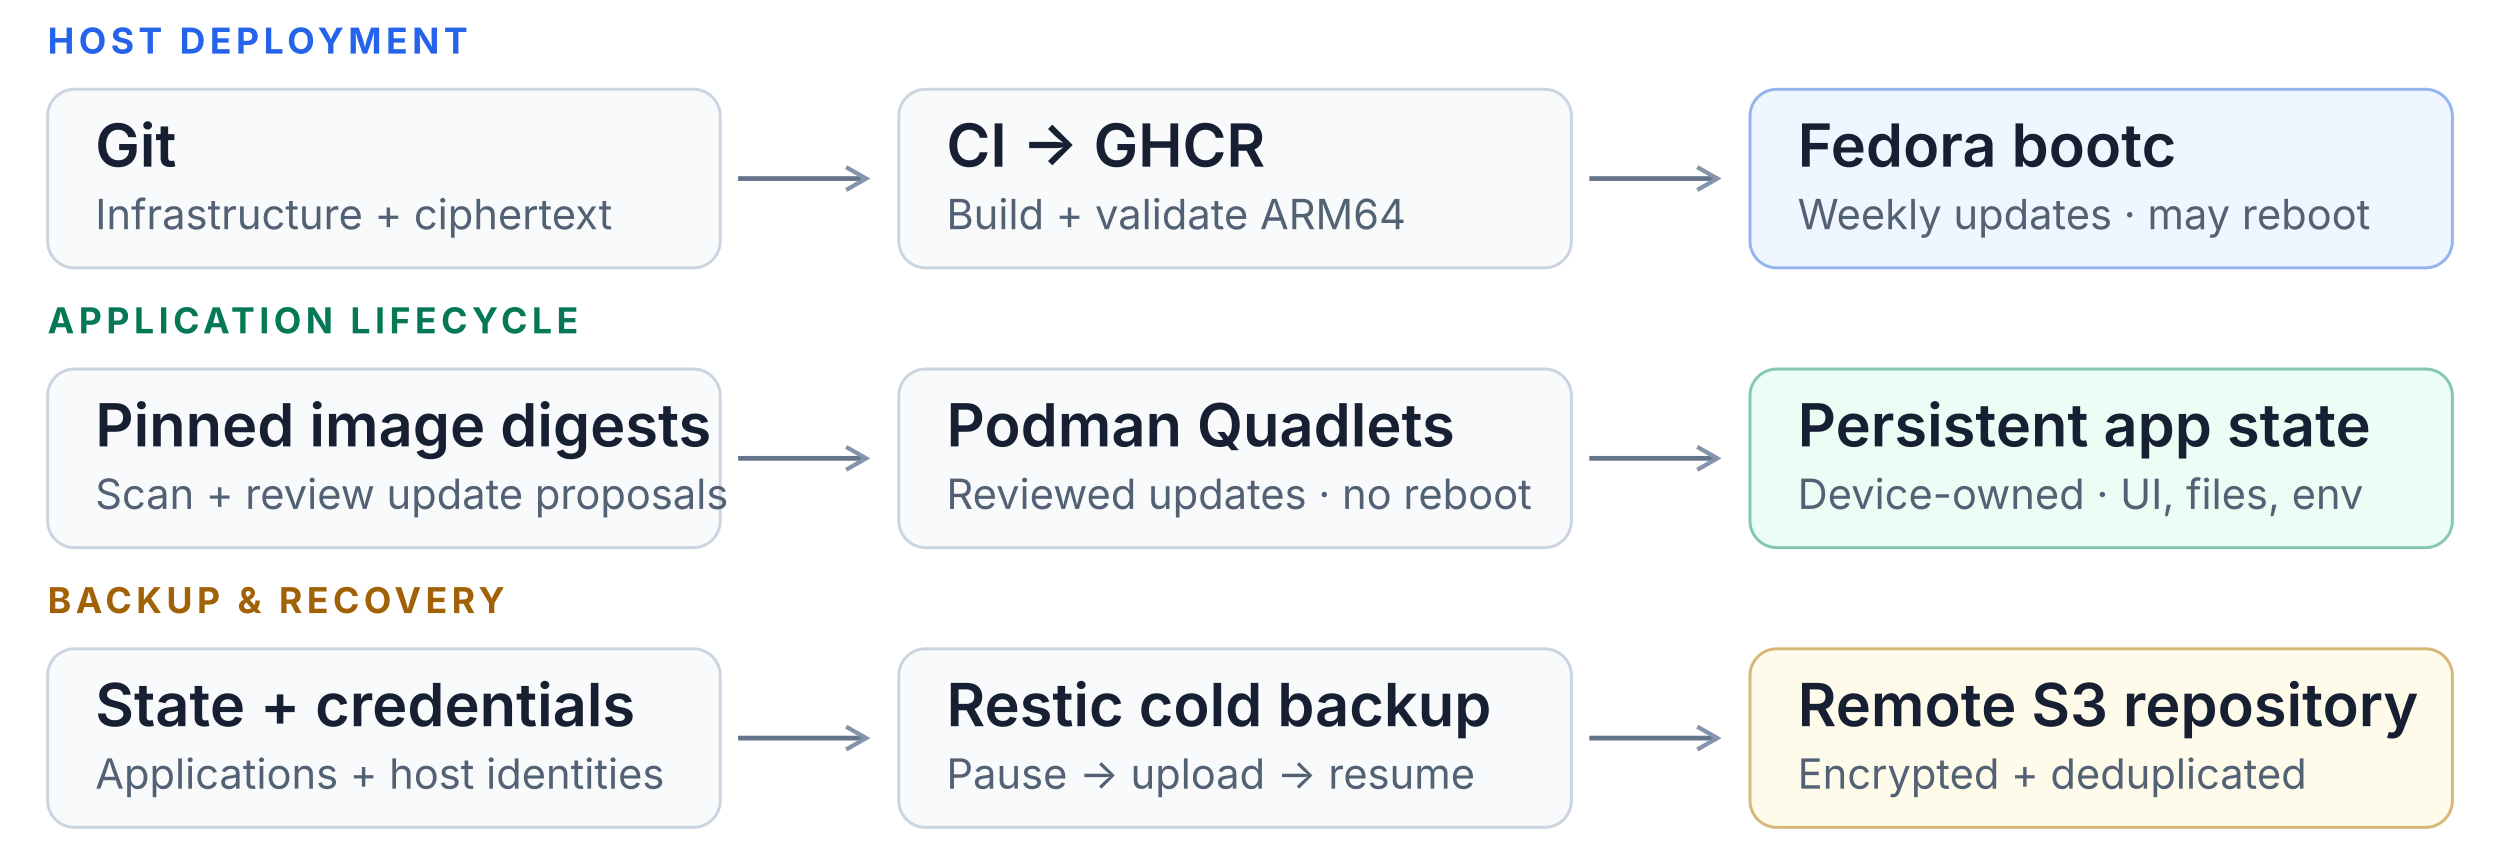
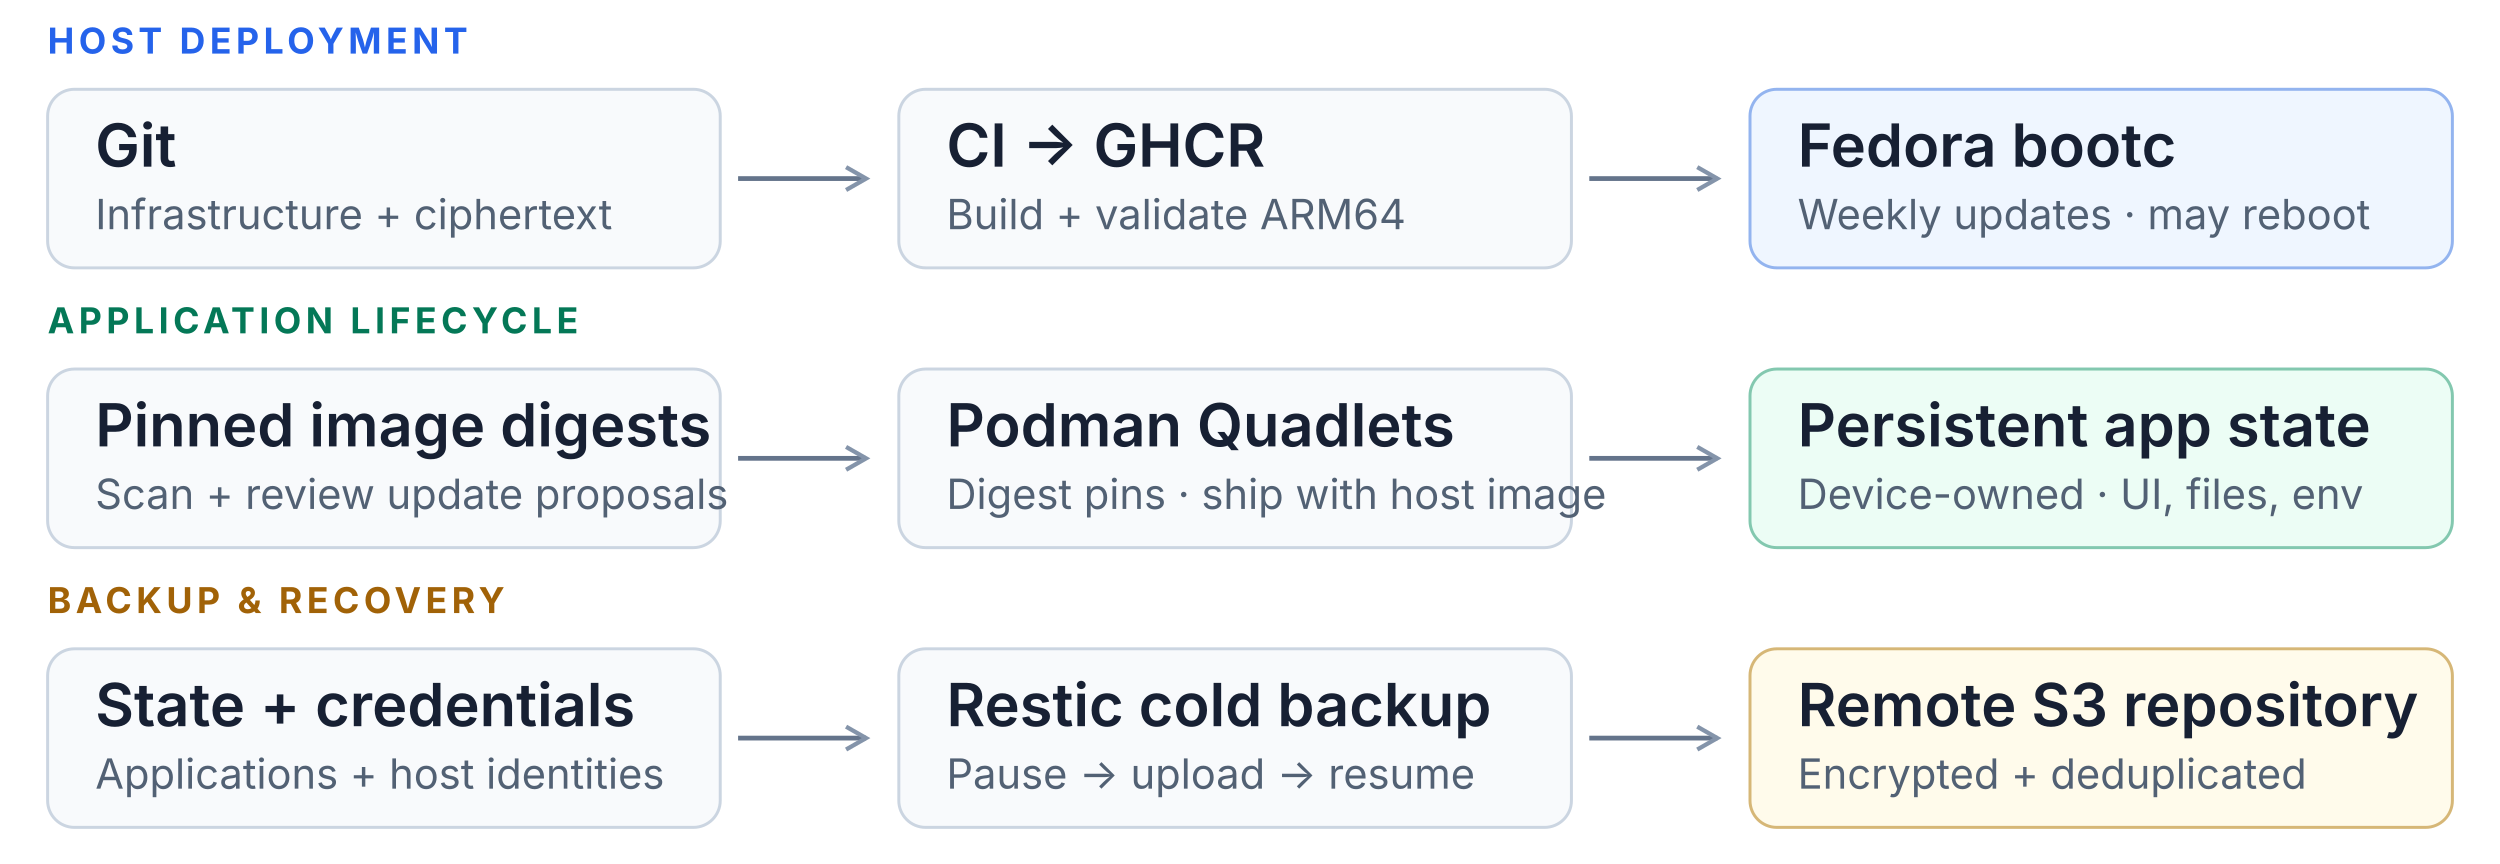
<svg xmlns="http://www.w3.org/2000/svg" viewBox="0 0 840 290" role="img" aria-labelledby="title description">
  <style>
text { font-family: -apple-system, BlinkMacSystemFont, "Segoe UI", sans-serif; }
.node { fill: #f8fafc; stroke: #cbd5e1; stroke-width: 1; }
.primary { fill: #172033; font-size: 20px; font-weight: 600; }
.secondary { fill: #526174; font-size: 14px; }
.lane { font-size: 12px; font-weight: 700; letter-spacing: 1.5px; }
.deploy { fill: #2563eb; } .apps { fill: #047857; } .backup { fill: #a16207; }
.host { fill: #eff6ff; stroke: #93b4ef; } .state { fill: #ecfdf5; stroke: #83c8af; } .remote { fill: #fffbeb; stroke: #d6b777; }
.line { fill: none; stroke: #64748b; stroke-width: 1.6; marker-end: url(#arrow); }
@media (prefers-color-scheme: dark) {
.node { fill: #17212f; stroke: #41516a; } .primary { fill: #edf2fa; } .secondary { fill: #b5c2d4; }
.deploy { fill: #93b4ef; } .apps { fill: #83c8af; } .backup { fill: #d6b777; }
.host { fill: #172b47; stroke: #456999; } .state { fill: #123229; stroke: #477764; } .remote { fill: #352c1a; stroke: #8a7140; }
.line { stroke: #a1b0c4; }
}
</style>
  <defs>
    <marker id="arrow" viewBox="0 0 10 10" refX="8" refY="5" markerWidth="6" markerHeight="6" orient="auto-start-reverse">
      <path d="M 1 1 L 8 5 L 1 9" fill="none" stroke="#8494aa" stroke-width="1.5" />
    </marker>
  </defs>
  <text x="16" y="18" class="lane deploy">HOST DEPLOYMENT</text>
  <g>
    <rect x="16" y="30" width="226" height="60" rx="9" class="node " />
    <text x="32" y="56" class="primary">Git</text>
    <text x="32" y="77" class="secondary">Infrastructure + ciphertext</text>
  </g>
  <path d="M 248 60 H 291" class="line" />
  <g>
    <rect x="302" y="30" width="226" height="60" rx="9" class="node " />
    <text x="318" y="56" class="primary">CI → GHCR</text>
    <text x="318" y="77" class="secondary">Build + validate ARM64</text>
  </g>
  <path d="M 534 60 H 577" class="line" />
  <g>
    <rect x="588" y="30" width="236" height="60" rx="9" class="node host" />
    <text x="604" y="56" class="primary">Fedora bootc</text>
    <text x="604" y="77" class="secondary">Weekly updates · may reboot</text>
  </g>
  <text x="16" y="112" class="lane apps">APPLICATION LIFECYCLE</text>
  <g>
    <rect x="16" y="124" width="226" height="60" rx="9" class="node " />
    <text x="32" y="150" class="primary">Pinned image digests</text>
    <text x="32" y="171" class="secondary">Scan + review update proposals</text>
  </g>
  <path d="M 248 154 H 291" class="line" />
  <g>
    <rect x="302" y="124" width="226" height="60" rx="9" class="node " />
    <text x="318" y="150" class="primary">Podman Quadlets</text>
-     <text x="318" y="171" class="secondary">Reviewed updates · no reboot</text>
+     <text x="318" y="171" class="secondary">Digest pins · ship with host image</text>
  </g>
  <path d="M 534 154 H 577" class="line" />
  <g>
    <rect x="588" y="124" width="236" height="60" rx="9" class="node state" />
    <text x="604" y="150" class="primary">Persistent app state</text>
    <text x="604" y="171" class="secondary">Device-owned · UI, files, env</text>
  </g>
  <text x="16" y="206" class="lane backup">BACKUP &amp; RECOVERY</text>
  <g>
    <rect x="16" y="218" width="226" height="60" rx="9" class="node " />
    <text x="32" y="244" class="primary">State + credentials</text>
    <text x="32" y="265" class="secondary">Applications + host identities</text>
  </g>
  <path d="M 248 248 H 291" class="line" />
  <g>
    <rect x="302" y="218" width="226" height="60" rx="9" class="node " />
    <text x="318" y="244" class="primary">Restic cold backup</text>
    <text x="318" y="265" class="secondary">Pause → upload → resume</text>
  </g>
  <path d="M 534 248 H 577" class="line" />
  <g>
    <rect x="588" y="218" width="236" height="60" rx="9" class="node remote" />
    <text x="604" y="244" class="primary">Remote S3 repository</text>
    <text x="604" y="265" class="secondary">Encrypted + deduplicated</text>
  </g>
</svg>
